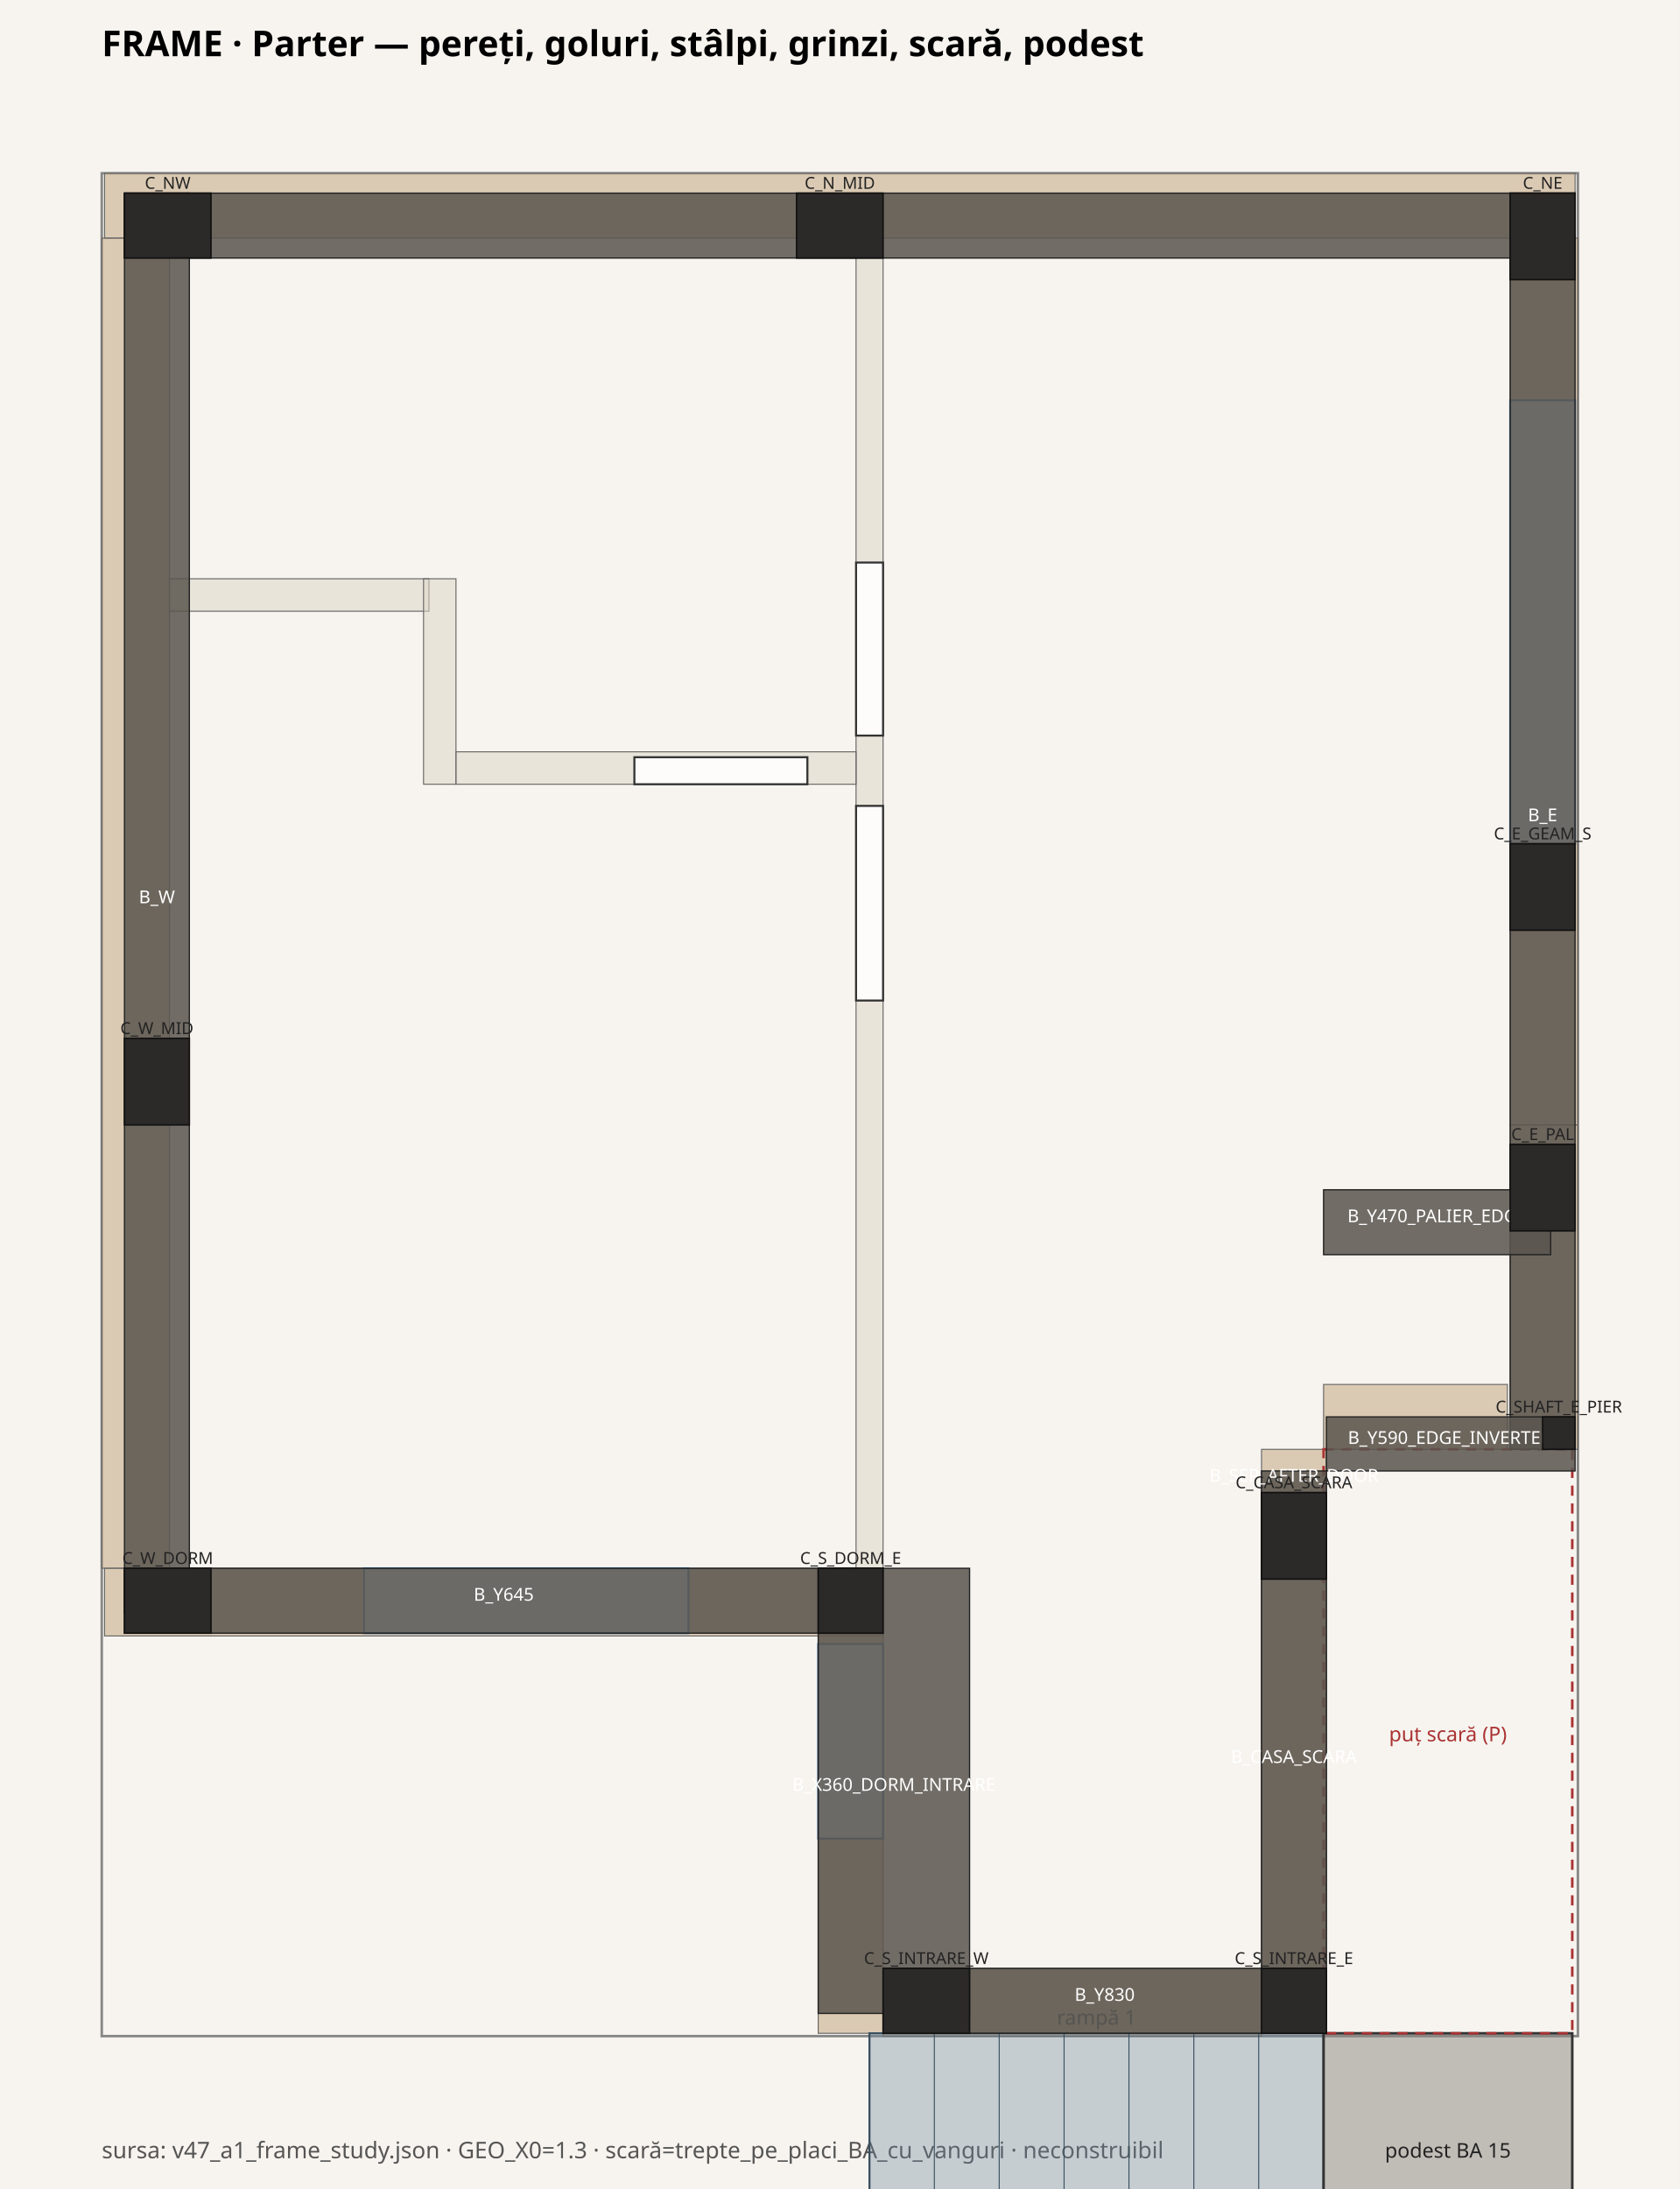
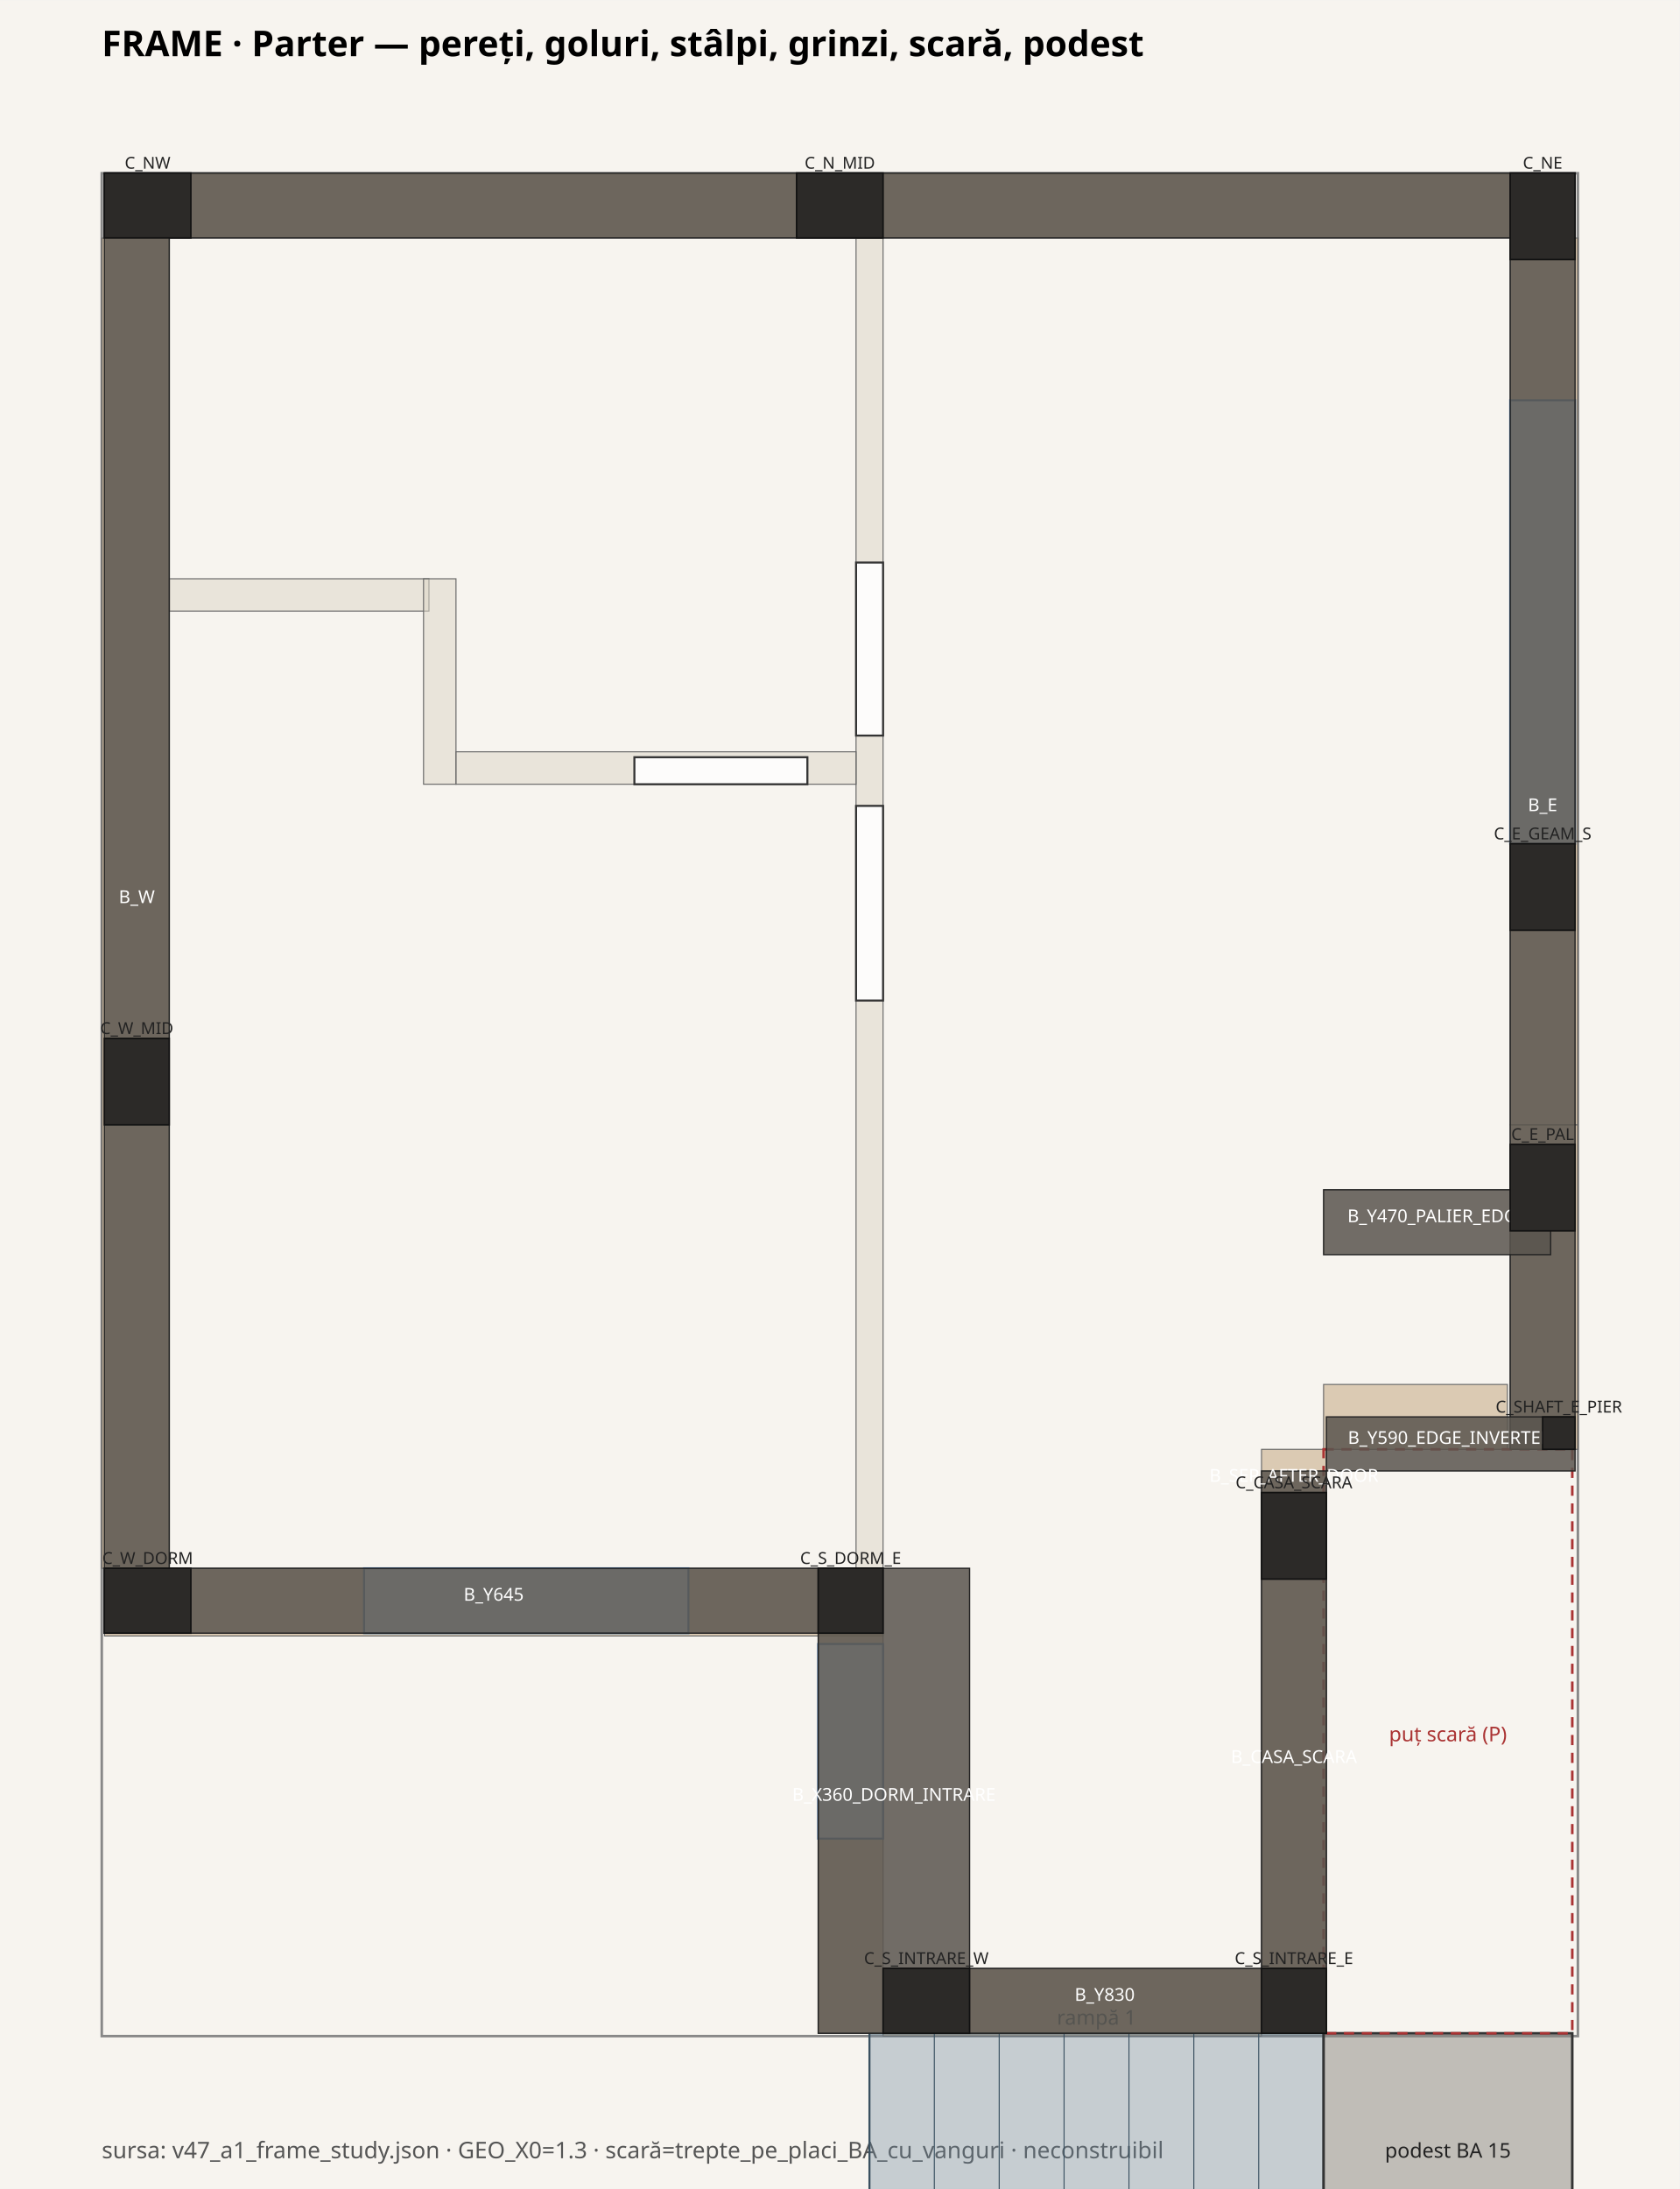
<svg xmlns="http://www.w3.org/2000/svg" width="660" height="860" viewBox="0 0 660.21 860.105">
  <rect width="100%" height="100%" fill="#f7f4ef" />
  <text x="40" y="22" font-size="14" font-weight="600" font-family="IBM Plex Sans,Segoe UI,sans-serif">FRAME · Parter — pereți, goluri, stâlpi, grinzi, scară, podest</text>
  <text x="40" y="848.105" font-size="9" fill="#555" font-family="IBM Plex Sans,Segoe UI,sans-serif">sursa: v47_a1_frame_study.json · GEO_X0=1.3 · scară=trepte_pe_placi_BA_cu_vanguri · neconstruibil</text>
  <rect x="40" y="68" width="580.21" height="732.105" fill="none" stroke="#888" stroke-width="1" />
  <rect x="41.105" y="68" width="578" height="25.5" fill="#c4a882" fill-opacity="0.55" stroke="#666" stroke-width="0.4" />
  <rect x="40" y="93.5" width="26.605" height="522.75" fill="#c4a882" fill-opacity="0.55" stroke="#666" stroke-width="0.4" />
  <rect x="593.605" y="93.5" width="26.605" height="348.5" fill="#c4a882" fill-opacity="0.55" stroke="#666" stroke-width="0.4" />
  <rect x="347.105" y="773.5" width="148.75" height="26.605" fill="#c4a882" fill-opacity="0.55" stroke="#666" stroke-width="0.4" />
  <rect x="41.105" y="616.25" width="306" height="26.605" fill="#c4a882" fill-opacity="0.55" stroke="#666" stroke-width="0.4" />
  <rect x="336.48" y="93.5" width="10.625" height="522.75" fill="#ddd6c8" fill-opacity="0.55" stroke="#666" stroke-width="0.4" />
  <rect x="66.605" y="227.375" width="102" height="12.75" fill="#ddd6c8" fill-opacity="0.55" stroke="#666" stroke-width="0.4" />
  <rect x="166.48" y="227.375" width="12.75" height="80.75" fill="#ddd6c8" fill-opacity="0.55" stroke="#666" stroke-width="0.4" />
  <rect x="179.23" y="295.375" width="157.25" height="12.75" fill="#ddd6c8" fill-opacity="0.55" stroke="#666" stroke-width="0.4" />
  <rect x="495.855" y="569.5" width="25.5" height="229.5" fill="#c4a882" fill-opacity="0.55" stroke="#666" stroke-width="0.4" />
  <rect x="321.605" y="641.75" width="25.5" height="157.25" fill="#c4a882" fill-opacity="0.55" stroke="#666" stroke-width="0.4" />
  <rect x="593.605" y="442" width="26.605" height="127.5" fill="#c4a882" fill-opacity="0.55" stroke="#666" stroke-width="0.4" />
  <rect x="520.25" y="544" width="72.25" height="25.5" fill="#c4a882" fill-opacity="0.55" stroke="#666" stroke-width="0.4" />
  <rect x="336.48" y="221" width="10.625" height="68" fill="#fff" fill-opacity="0.9" stroke="#333" stroke-width="0.8" />
  <rect x="249.355" y="297.5" width="68" height="10.625" fill="#fff" fill-opacity="0.9" stroke="#333" stroke-width="0.8" />
  <rect x="336.48" y="316.625" width="10.625" height="76.5" fill="#fff" fill-opacity="0.9" stroke="#333" stroke-width="0.8" />
  <rect x="143.105" y="616.25" width="127.5" height="25.5" fill="#cfe8ff" fill-opacity="0.9" stroke="#4a7ab0" stroke-width="0.8" />
  <rect x="321.605" y="646" width="25.5" height="76.5" fill="#cfe8ff" fill-opacity="0.9" stroke="#4a7ab0" stroke-width="0.8" />
  <rect x="593.605" y="157.25" width="25.5" height="174.25" fill="#cfe8ff" fill-opacity="0.9" stroke="#4a7ab0" stroke-width="0.8" />
  <rect x="341.75" y="799" width="178.5" height="97.75" fill="#6a8498" fill-opacity="0.35" stroke="#3a5060" stroke-width="0.8" />
  <line x1="341.75" y1="799" x2="341.75" y2="896.75" stroke="#3a5060" stroke-width="0.4" />
  <line x1="367.25" y1="799" x2="367.25" y2="896.75" stroke="#3a5060" stroke-width="0.4" />
  <line x1="392.75" y1="799" x2="392.75" y2="896.75" stroke="#3a5060" stroke-width="0.4" />
  <line x1="418.25" y1="799" x2="418.25" y2="896.75" stroke="#3a5060" stroke-width="0.4" />
  <line x1="443.75" y1="799" x2="443.75" y2="896.75" stroke="#3a5060" stroke-width="0.4" />
  <line x1="469.25" y1="799" x2="469.25" y2="896.75" stroke="#3a5060" stroke-width="0.4" />
  <line x1="494.75" y1="799" x2="494.75" y2="896.75" stroke="#3a5060" stroke-width="0.4" />
  <text x="431" y="795.6" text-anchor="middle" font-size="8" fill="#3a5060" font-family="IBM Plex Sans,Segoe UI,sans-serif">rampă 1</text>
  <rect x="520.25" y="799" width="97.75" height="97.75" fill="#8b8680" fill-opacity="0.5" stroke="#333" stroke-width="1" />
  <text x="569.125" y="847.875" text-anchor="middle" font-size="8" fill="#222" font-family="IBM Plex Sans,Segoe UI,sans-serif">podest BA 15</text>
  <rect x="520.25" y="569.5" width="97.75" height="229.5" fill="none" stroke="#a33" stroke-width="1" stroke-dasharray="4 3" />
  <text x="569.125" y="684.25" text-anchor="middle" font-size="8" fill="#a33" font-family="IBM Plex Sans,Segoe UI,sans-serif">puț scară (P)</text>
-   <rect x="48.925" y="75.82" width="570.18" height="25.5" fill="#5a554e" fill-opacity="0.85" stroke="#222" stroke-width="0.5" />
-   <text x="334.015" y="88.57" text-anchor="middle" font-size="7" fill="#fff" font-family="IBM Plex Sans,Segoe UI,sans-serif">B_N</text>
-   <rect x="48.925" y="75.82" width="25.5" height="558.11" fill="#5a554e" fill-opacity="0.85" stroke="#222" stroke-width="0.5" />
-   <text x="61.675" y="354.875" text-anchor="middle" font-size="7" fill="#fff" font-family="IBM Plex Sans,Segoe UI,sans-serif">B_W</text>
-   <rect x="593.605" y="75.82" width="25.5" height="493.68" fill="#5a554e" fill-opacity="0.85" stroke="#222" stroke-width="0.5" />
-   <text x="606.355" y="322.66" text-anchor="middle" font-size="7" fill="#fff" font-family="IBM Plex Sans,Segoe UI,sans-serif">B_E</text>
+   <rect x="41.02" y="67.915" width="578.085" height="25.5" fill="#5a554e" fill-opacity="0.85" stroke="#222" stroke-width="0.5" />
+   <text x="330.062" y="80.665" text-anchor="middle" font-size="7" fill="#fff" font-family="IBM Plex Sans,Segoe UI,sans-serif">B_N</text>
+   <rect x="41.02" y="67.915" width="25.5" height="573.835" fill="#5a554e" fill-opacity="0.85" stroke="#222" stroke-width="0.5" />
+   <text x="53.77" y="354.832" text-anchor="middle" font-size="7" fill="#fff" font-family="IBM Plex Sans,Segoe UI,sans-serif">B_W</text>
+   <rect x="593.605" y="67.915" width="25.5" height="501.585" fill="#5a554e" fill-opacity="0.85" stroke="#222" stroke-width="0.5" />
+   <text x="606.355" y="318.707" text-anchor="middle" font-size="7" fill="#fff" font-family="IBM Plex Sans,Segoe UI,sans-serif">B_E</text>
  <rect x="495.855" y="586.5" width="25.5" height="212.5" fill="#5a554e" fill-opacity="0.85" stroke="#222" stroke-width="0.5" />
  <text x="508.605" y="692.75" text-anchor="middle" font-size="7" fill="#fff" font-family="IBM Plex Sans,Segoe UI,sans-serif">B_CASA_SCARA</text>
  <rect x="521.355" y="556.75" width="97.75" height="21.25" fill="#5a554e" fill-opacity="0.85" stroke="#222" stroke-width="0.5" />
  <text x="570.23" y="567.375" text-anchor="middle" font-size="7" fill="#fff" font-family="IBM Plex Sans,Segoe UI,sans-serif">B_Y590_EDGE_INVERTED</text>
  <rect x="495.855" y="578" width="25.5" height="8.5" fill="#5a554e" fill-opacity="0.85" stroke="#222" stroke-width="0.5" />
  <text x="508.605" y="582.25" text-anchor="middle" font-size="7" fill="#fff" font-family="IBM Plex Sans,Segoe UI,sans-serif">B_SEP_AFTER_DOOR</text>
-   <rect x="48.925" y="616.25" width="298.18" height="25.5" fill="#5a554e" fill-opacity="0.85" stroke="#222" stroke-width="0.5" />
-   <text x="198.015" y="629" text-anchor="middle" font-size="7" fill="#fff" font-family="IBM Plex Sans,Segoe UI,sans-serif">B_Y645</text>
-   <rect x="321.605" y="616.25" width="59.5" height="174.93" fill="#5a554e" fill-opacity="0.85" stroke="#222" stroke-width="0.5" />
-   <text x="351.355" y="703.715" text-anchor="middle" font-size="7" fill="#fff" font-family="IBM Plex Sans,Segoe UI,sans-serif">B_X360_DORM_INTRARE</text>
+   <rect x="41.02" y="616.25" width="306.085" height="25.5" fill="#5a554e" fill-opacity="0.85" stroke="#222" stroke-width="0.5" />
+   <text x="194.062" y="629" text-anchor="middle" font-size="7" fill="#fff" font-family="IBM Plex Sans,Segoe UI,sans-serif">B_Y645</text>
+   <rect x="321.605" y="616.25" width="59.5" height="182.75" fill="#5a554e" fill-opacity="0.85" stroke="#222" stroke-width="0.5" />
+   <text x="351.355" y="707.625" text-anchor="middle" font-size="7" fill="#fff" font-family="IBM Plex Sans,Segoe UI,sans-serif">B_X360_DORM_INTRARE</text>
  <rect x="347.105" y="773.5" width="174.25" height="25.5" fill="#5a554e" fill-opacity="0.85" stroke="#222" stroke-width="0.5" />
  <text x="434.23" y="786.25" text-anchor="middle" font-size="7" fill="#fff" font-family="IBM Plex Sans,Segoe UI,sans-serif">B_Y830</text>
  <rect x="520.25" y="467.5" width="89.25" height="25.5" fill="#5a554e" fill-opacity="0.85" stroke="#222" stroke-width="0.5" />
  <text x="564.875" y="480.25" text-anchor="middle" font-size="7" fill="#fff" font-family="IBM Plex Sans,Segoe UI,sans-serif">B_Y470_PALIER_EDGE</text>
-   <rect x="48.925" y="75.82" width="34" height="25.5" fill="#2c2a28" stroke="#111" stroke-width="0.6" />
-   <text x="65.925" y="74.12" text-anchor="middle" font-size="6.5" fill="#222" font-family="IBM Plex Sans,Segoe UI,sans-serif">C_NW</text>
-   <rect x="313.105" y="75.82" width="34" height="25.5" fill="#2c2a28" stroke="#111" stroke-width="0.6" />
-   <text x="330.105" y="74.12" text-anchor="middle" font-size="6.5" fill="#222" font-family="IBM Plex Sans,Segoe UI,sans-serif">C_N_MID</text>
-   <rect x="593.605" y="75.82" width="25.5" height="34" fill="#2c2a28" stroke="#111" stroke-width="0.6" />
-   <text x="606.355" y="74.12" text-anchor="middle" font-size="6.5" fill="#222" font-family="IBM Plex Sans,Segoe UI,sans-serif">C_NE</text>
-   <rect x="48.925" y="408" width="25.5" height="34" fill="#2c2a28" stroke="#111" stroke-width="0.6" />
-   <text x="61.675" y="406.3" text-anchor="middle" font-size="6.5" fill="#222" font-family="IBM Plex Sans,Segoe UI,sans-serif">C_W_MID</text>
-   <rect x="48.925" y="616.25" width="34" height="25.5" fill="#2c2a28" stroke="#111" stroke-width="0.6" />
-   <text x="65.925" y="614.55" text-anchor="middle" font-size="6.5" fill="#222" font-family="IBM Plex Sans,Segoe UI,sans-serif">C_W_DORM</text>
+   <rect x="41.02" y="67.915" width="34" height="25.5" fill="#2c2a28" stroke="#111" stroke-width="0.6" />
+   <text x="58.02" y="66.215" text-anchor="middle" font-size="6.5" fill="#222" font-family="IBM Plex Sans,Segoe UI,sans-serif">C_NW</text>
+   <rect x="313.105" y="67.915" width="34" height="25.5" fill="#2c2a28" stroke="#111" stroke-width="0.6" />
+   <text x="330.105" y="66.215" text-anchor="middle" font-size="6.5" fill="#222" font-family="IBM Plex Sans,Segoe UI,sans-serif">C_N_MID</text>
+   <rect x="593.605" y="67.915" width="25.5" height="34" fill="#2c2a28" stroke="#111" stroke-width="0.6" />
+   <text x="606.355" y="66.215" text-anchor="middle" font-size="6.5" fill="#222" font-family="IBM Plex Sans,Segoe UI,sans-serif">C_NE</text>
+   <rect x="41.02" y="408" width="25.5" height="34" fill="#2c2a28" stroke="#111" stroke-width="0.6" />
+   <text x="53.77" y="406.3" text-anchor="middle" font-size="6.5" fill="#222" font-family="IBM Plex Sans,Segoe UI,sans-serif">C_W_MID</text>
+   <rect x="41.02" y="616.25" width="34" height="25.5" fill="#2c2a28" stroke="#111" stroke-width="0.6" />
+   <text x="58.02" y="614.55" text-anchor="middle" font-size="6.5" fill="#222" font-family="IBM Plex Sans,Segoe UI,sans-serif">C_W_DORM</text>
  <rect x="321.605" y="616.25" width="25.5" height="25.5" fill="#2c2a28" stroke="#111" stroke-width="0.6" />
  <text x="334.355" y="614.55" text-anchor="middle" font-size="6.5" fill="#222" font-family="IBM Plex Sans,Segoe UI,sans-serif">C_S_DORM_E</text>
  <rect x="593.605" y="331.5" width="25.5" height="34" fill="#2c2a28" stroke="#111" stroke-width="0.6" />
  <text x="606.355" y="329.8" text-anchor="middle" font-size="6.5" fill="#222" font-family="IBM Plex Sans,Segoe UI,sans-serif">C_E_GEAM_S</text>
  <rect x="593.605" y="449.65" width="25.5" height="34" fill="#2c2a28" stroke="#111" stroke-width="0.6" />
  <text x="606.355" y="447.95" text-anchor="middle" font-size="6.5" fill="#222" font-family="IBM Plex Sans,Segoe UI,sans-serif">C_E_PAL</text>
  <rect x="495.855" y="586.5" width="25.5" height="34" fill="#2c2a28" stroke="#111" stroke-width="0.6" />
  <text x="508.605" y="584.8" text-anchor="middle" font-size="6.5" fill="#222" font-family="IBM Plex Sans,Segoe UI,sans-serif">C_CASA_SCARA</text>
  <rect x="606.355" y="556.75" width="12.75" height="12.75" fill="#2c2a28" stroke="#111" stroke-width="0.6" />
  <text x="612.73" y="555.05" text-anchor="middle" font-size="6.5" fill="#222" font-family="IBM Plex Sans,Segoe UI,sans-serif">C_SHAFT_E_PIER</text>
  <rect x="347.105" y="773.5" width="34" height="25.5" fill="#2c2a28" stroke="#111" stroke-width="0.6" />
  <text x="364.105" y="771.8" text-anchor="middle" font-size="6.5" fill="#222" font-family="IBM Plex Sans,Segoe UI,sans-serif">C_S_INTRARE_W</text>
  <rect x="495.855" y="773.5" width="25.5" height="25.5" fill="#2c2a28" stroke="#111" stroke-width="0.6" />
  <text x="508.605" y="771.8" text-anchor="middle" font-size="6.5" fill="#222" font-family="IBM Plex Sans,Segoe UI,sans-serif">C_S_INTRARE_E</text>
</svg>
